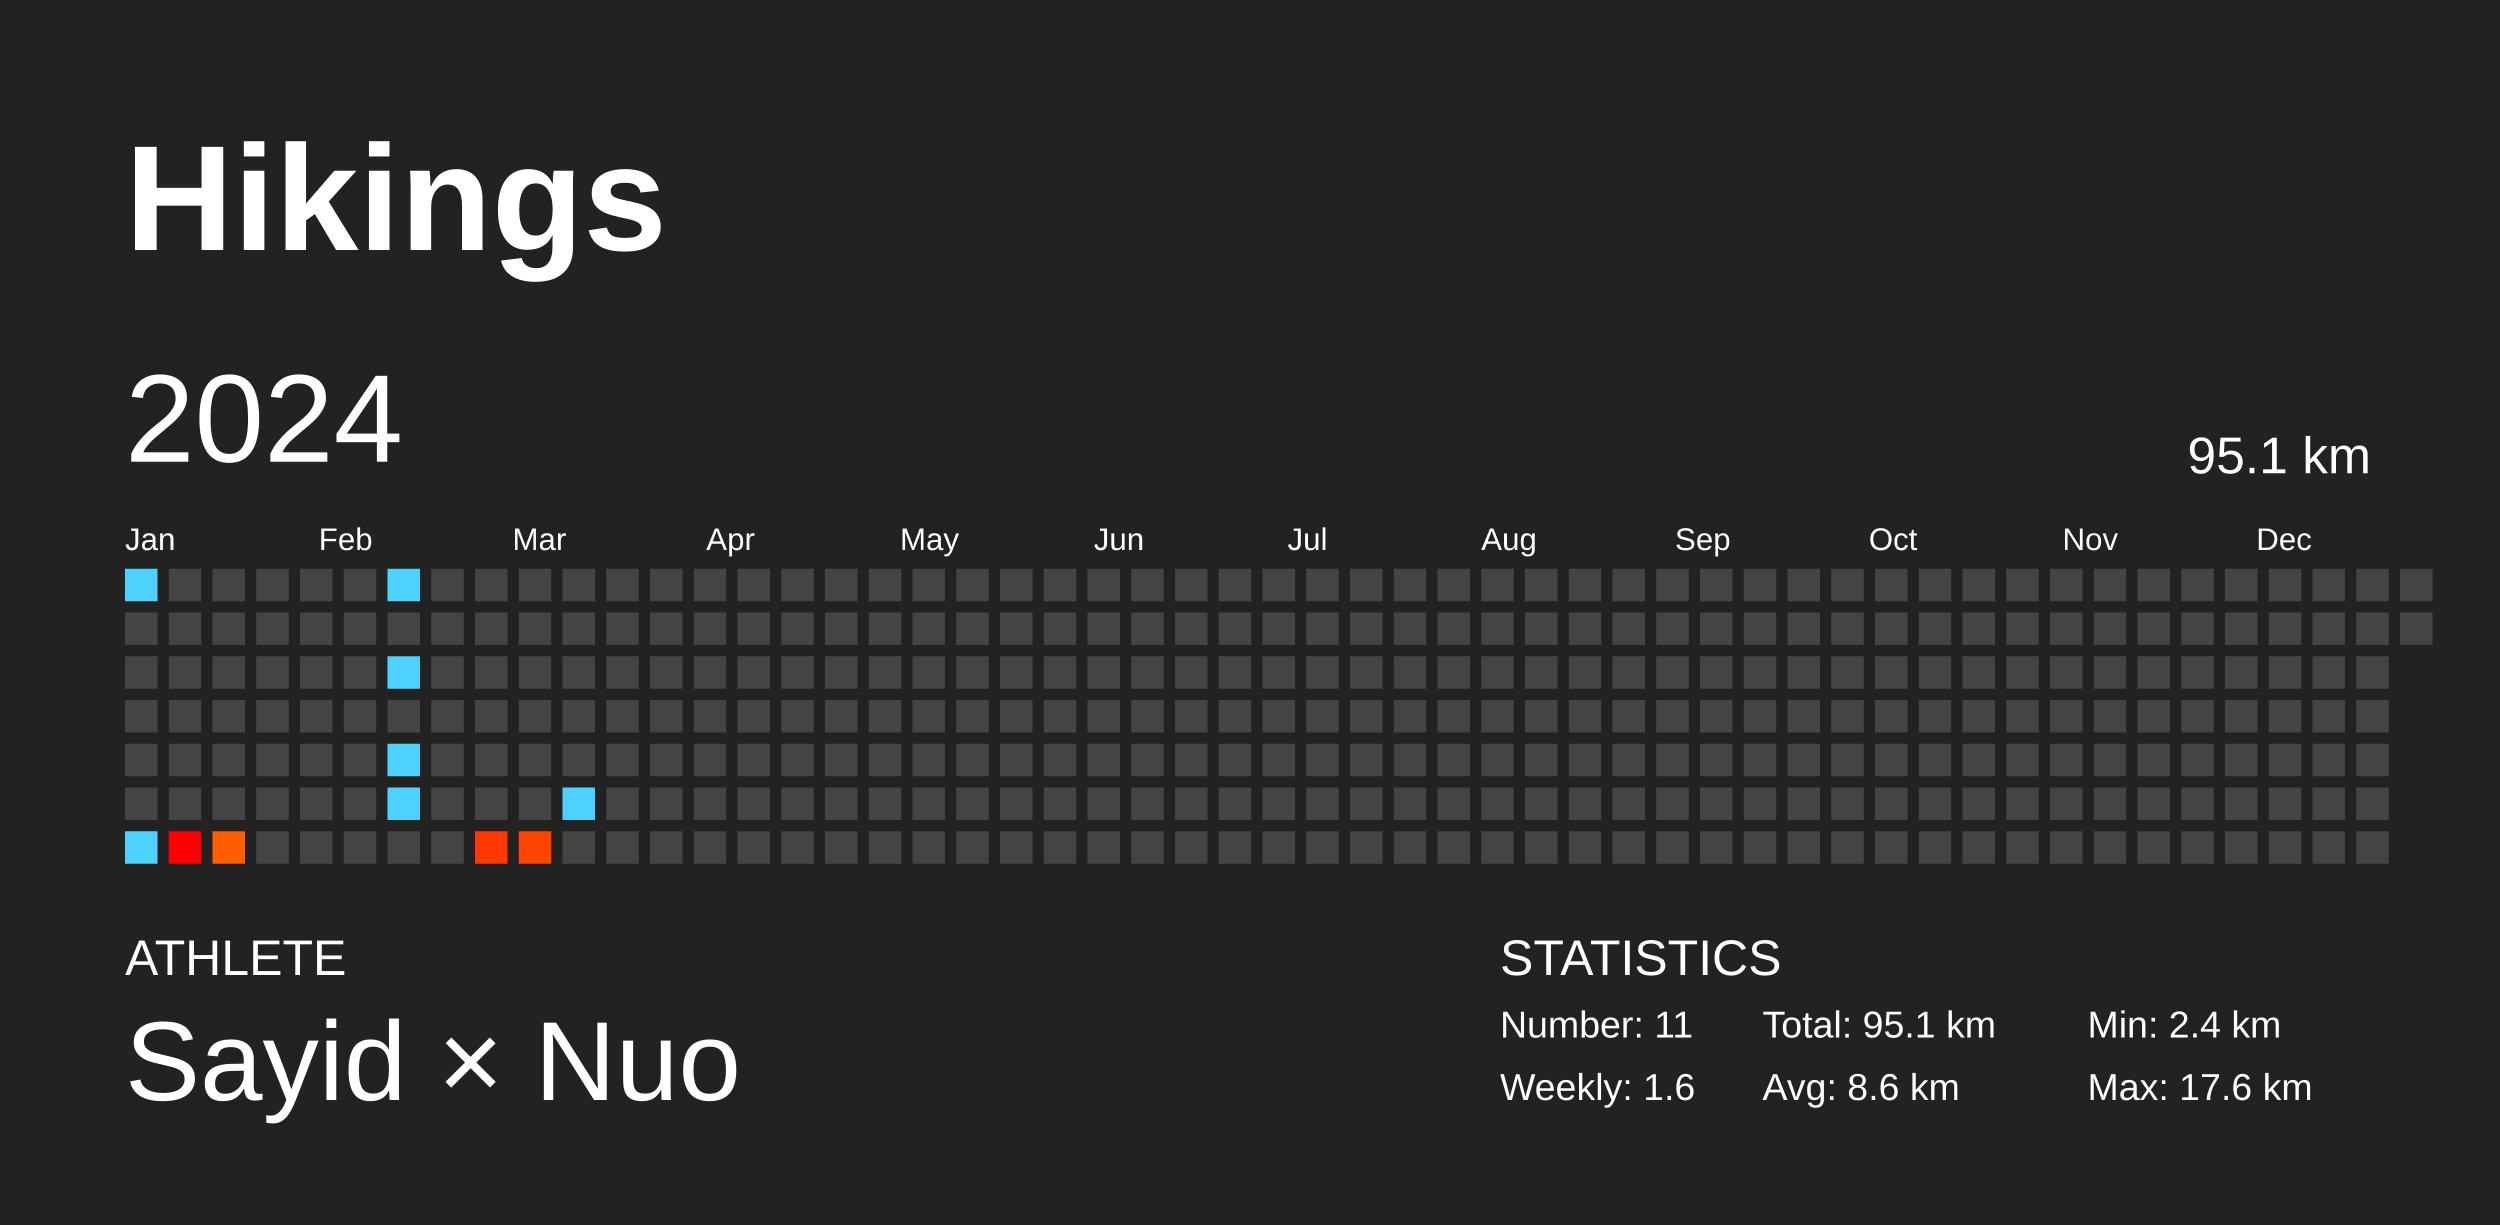
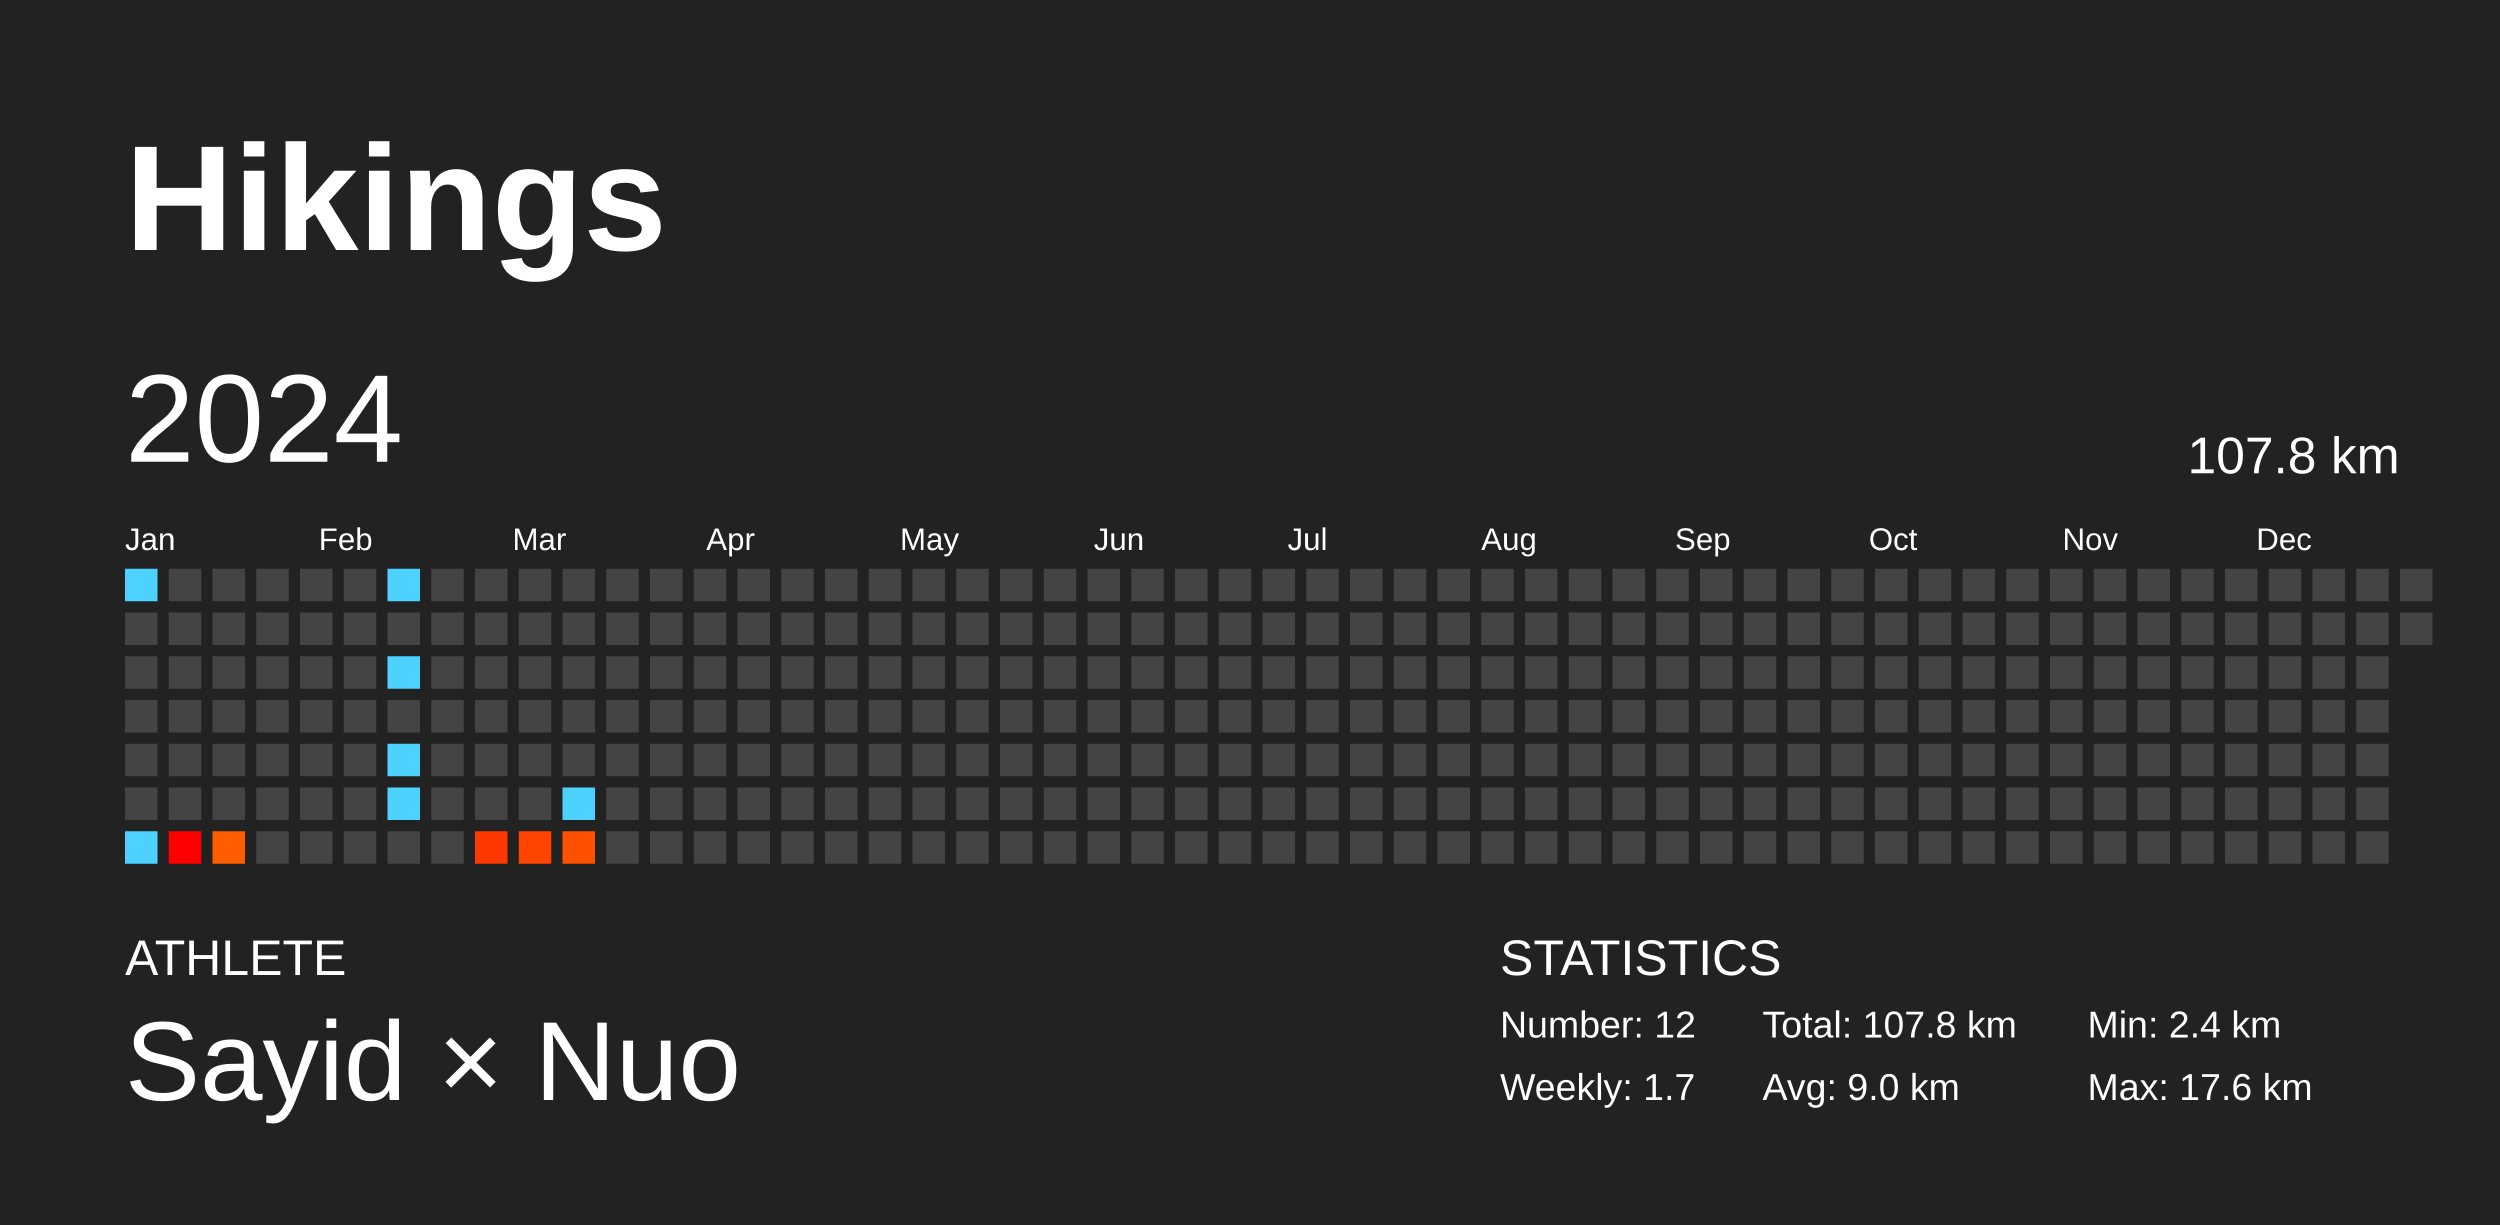
<svg xmlns="http://www.w3.org/2000/svg" baseProfile="full" height="98mm" version="1.1" viewBox="0,0,200,98" width="200mm">
  <defs />
  <rect fill="#222222" height="98" width="200" x="0" y="0" />
  <text fill="#FFFFFF" style="font-size:12px; font-family:Arial; font-weight:bold;" x="10" y="20">Hikings</text>
  <text fill="#FFFFFF" style="font-size:4px; font-family:Arial" x="10" y="78">ATHLETE</text>
  <text fill="#FFFFFF" style="font-size:9px; font-family:Arial" x="10" y="88">Sayid × Nuo</text>
  <text fill="#FFFFFF" style="font-size:4px; font-family:Arial" x="120" y="78">STATISTICS</text>
-   <text fill="#FFFFFF" style="font-size:3px; font-family:Arial" x="120" y="83">Number: 11</text>
-   <text fill="#FFFFFF" style="font-size:3px; font-family:Arial" x="120" y="88">Weekly: 1.6</text>
-   <text fill="#FFFFFF" style="font-size:3px; font-family:Arial" x="141" y="83">Total: 95.1 km</text>
-   <text fill="#FFFFFF" style="font-size:3px; font-family:Arial" x="141" y="88">Avg: 8.6 km</text>
+   <text fill="#FFFFFF" style="font-size:3px; font-family:Arial" x="120" y="83">Number: 12</text>
+   <text fill="#FFFFFF" style="font-size:3px; font-family:Arial" x="120" y="88">Weekly: 1.7</text>
+   <text fill="#FFFFFF" style="font-size:3px; font-family:Arial" x="141" y="83">Total: 107.8 km</text>
+   <text fill="#FFFFFF" style="font-size:3px; font-family:Arial" x="141" y="88">Avg: 9.0 km</text>
  <text fill="#FFFFFF" style="font-size:3px; font-family:Arial" x="167" y="83">Min: 2.4 km</text>
  <text fill="#FFFFFF" style="font-size:3px; font-family:Arial" x="167" y="88">Max: 17.6 km</text>
  <text dominant-baseline="hanging" fill="#FFFFFF" style="font-size:10.0px; font-family:Arial;" x="10" y="30">2024</text>
-   <text dominant-baseline="hanging" fill="#FFFFFF" style="font-size:4.125px; font-family:Arial;" x="175" y="35">95.1 km</text>
+   <text dominant-baseline="hanging" fill="#FFFFFF" style="font-size:4.125px; font-family:Arial;" x="175" y="35">107.8 km</text>
  <text fill="#FFFFFF" style="font-size:2.5px; font-family:Arial" x="10.0" y="44">Jan</text>
  <text fill="#FFFFFF" style="font-size:2.5px; font-family:Arial" x="25.5" y="44">Feb</text>
  <text fill="#FFFFFF" style="font-size:2.5px; font-family:Arial" x="41.0" y="44">Mar</text>
  <text fill="#FFFFFF" style="font-size:2.5px; font-family:Arial" x="56.5" y="44">Apr</text>
  <text fill="#FFFFFF" style="font-size:2.5px; font-family:Arial" x="72.0" y="44">May</text>
  <text fill="#FFFFFF" style="font-size:2.5px; font-family:Arial" x="87.5" y="44">Jun</text>
  <text fill="#FFFFFF" style="font-size:2.5px; font-family:Arial" x="103.0" y="44">Jul</text>
  <text fill="#FFFFFF" style="font-size:2.5px; font-family:Arial" x="118.5" y="44">Aug</text>
  <text fill="#FFFFFF" style="font-size:2.5px; font-family:Arial" x="134.0" y="44">Sep</text>
  <text fill="#FFFFFF" style="font-size:2.5px; font-family:Arial" x="149.5" y="44">Oct</text>
  <text fill="#FFFFFF" style="font-size:2.5px; font-family:Arial" x="165.0" y="44">Nov</text>
  <text fill="#FFFFFF" style="font-size:2.5px; font-family:Arial" x="180.5" y="44">Dec</text>
  <rect fill="#4dd2ff" height="2.6" width="2.6" x="10.0" y="45.5" />
  <rect fill="#444444" height="2.6" width="2.6" x="10.0" y="49.0" />
  <rect fill="#444444" height="2.6" width="2.6" x="10.0" y="52.5" />
  <rect fill="#444444" height="2.6" width="2.6" x="10.0" y="56.0" />
  <rect fill="#444444" height="2.6" width="2.6" x="10.0" y="59.5" />
  <rect fill="#444444" height="2.6" width="2.6" x="10.0" y="63.0" />
  <rect fill="#4dd2ff" height="2.6" width="2.6" x="10.0" y="66.5" />
  <rect fill="#444444" height="2.6" width="2.6" x="13.5" y="45.5" />
  <rect fill="#444444" height="2.6" width="2.6" x="13.5" y="49.0" />
  <rect fill="#444444" height="2.6" width="2.6" x="13.5" y="52.5" />
  <rect fill="#444444" height="2.6" width="2.6" x="13.5" y="56.0" />
  <rect fill="#444444" height="2.6" width="2.6" x="13.5" y="59.5" />
  <rect fill="#444444" height="2.6" width="2.6" x="13.5" y="63.0" />
  <rect fill="#ff0000" height="2.6" width="2.6" x="13.5" y="66.5" />
  <rect fill="#444444" height="2.6" width="2.6" x="17.0" y="45.5" />
  <rect fill="#444444" height="2.6" width="2.6" x="17.0" y="49.0" />
  <rect fill="#444444" height="2.6" width="2.6" x="17.0" y="52.5" />
  <rect fill="#444444" height="2.6" width="2.6" x="17.0" y="56.0" />
  <rect fill="#444444" height="2.6" width="2.6" x="17.0" y="59.5" />
  <rect fill="#444444" height="2.6" width="2.6" x="17.0" y="63.0" />
  <rect fill="#ff5d00" height="2.6" width="2.6" x="17.0" y="66.5" />
  <rect fill="#444444" height="2.6" width="2.6" x="20.5" y="45.5" />
  <rect fill="#444444" height="2.6" width="2.6" x="20.5" y="49.0" />
  <rect fill="#444444" height="2.6" width="2.6" x="20.5" y="52.5" />
  <rect fill="#444444" height="2.6" width="2.6" x="20.5" y="56.0" />
  <rect fill="#444444" height="2.6" width="2.6" x="20.5" y="59.5" />
  <rect fill="#444444" height="2.6" width="2.6" x="20.5" y="63.0" />
  <rect fill="#444444" height="2.6" width="2.6" x="20.5" y="66.5" />
  <rect fill="#444444" height="2.6" width="2.6" x="24.0" y="45.5" />
  <rect fill="#444444" height="2.6" width="2.6" x="24.0" y="49.0" />
  <rect fill="#444444" height="2.6" width="2.6" x="24.0" y="52.5" />
  <rect fill="#444444" height="2.6" width="2.6" x="24.0" y="56.0" />
  <rect fill="#444444" height="2.6" width="2.6" x="24.0" y="59.5" />
  <rect fill="#444444" height="2.6" width="2.6" x="24.0" y="63.0" />
  <rect fill="#444444" height="2.6" width="2.6" x="24.0" y="66.5" />
  <rect fill="#444444" height="2.6" width="2.6" x="27.5" y="45.5" />
  <rect fill="#444444" height="2.6" width="2.6" x="27.5" y="49.0" />
  <rect fill="#444444" height="2.6" width="2.6" x="27.5" y="52.5" />
  <rect fill="#444444" height="2.6" width="2.6" x="27.5" y="56.0" />
  <rect fill="#444444" height="2.6" width="2.6" x="27.5" y="59.5" />
  <rect fill="#444444" height="2.6" width="2.6" x="27.5" y="63.0" />
  <rect fill="#444444" height="2.6" width="2.6" x="27.5" y="66.5" />
  <rect fill="#4dd2ff" height="2.6" width="2.6" x="31.0" y="45.5" />
  <rect fill="#444444" height="2.6" width="2.6" x="31.0" y="49.0" />
  <rect fill="#4dd2ff" height="2.6" width="2.6" x="31.0" y="52.5" />
  <rect fill="#444444" height="2.6" width="2.6" x="31.0" y="56.0" />
  <rect fill="#4dd2ff" height="2.6" width="2.6" x="31.0" y="59.5" />
  <rect fill="#4dd2ff" height="2.6" width="2.6" x="31.0" y="63.0" />
  <rect fill="#444444" height="2.6" width="2.6" x="31.0" y="66.5" />
  <rect fill="#444444" height="2.6" width="2.6" x="34.5" y="45.5" />
  <rect fill="#444444" height="2.6" width="2.6" x="34.5" y="49.0" />
  <rect fill="#444444" height="2.6" width="2.6" x="34.5" y="52.5" />
  <rect fill="#444444" height="2.6" width="2.6" x="34.5" y="56.0" />
  <rect fill="#444444" height="2.6" width="2.6" x="34.5" y="59.5" />
  <rect fill="#444444" height="2.6" width="2.6" x="34.5" y="63.0" />
  <rect fill="#444444" height="2.6" width="2.6" x="34.5" y="66.5" />
  <rect fill="#444444" height="2.6" width="2.6" x="38.0" y="45.5" />
  <rect fill="#444444" height="2.6" width="2.6" x="38.0" y="49.0" />
  <rect fill="#444444" height="2.6" width="2.6" x="38.0" y="52.5" />
  <rect fill="#444444" height="2.6" width="2.6" x="38.0" y="56.0" />
  <rect fill="#444444" height="2.6" width="2.6" x="38.0" y="59.5" />
  <rect fill="#444444" height="2.6" width="2.6" x="38.0" y="63.0" />
  <rect fill="#ff3800" height="2.6" width="2.6" x="38.0" y="66.5" />
  <rect fill="#444444" height="2.6" width="2.6" x="41.5" y="45.5" />
  <rect fill="#444444" height="2.6" width="2.6" x="41.5" y="49.0" />
  <rect fill="#444444" height="2.6" width="2.6" x="41.5" y="52.5" />
  <rect fill="#444444" height="2.6" width="2.6" x="41.5" y="56.0" />
  <rect fill="#444444" height="2.6" width="2.6" x="41.5" y="59.5" />
  <rect fill="#444444" height="2.6" width="2.6" x="41.5" y="63.0" />
  <rect fill="#ff4400" height="2.6" width="2.6" x="41.5" y="66.5" />
  <rect fill="#444444" height="2.6" width="2.6" x="45.0" y="45.5" />
  <rect fill="#444444" height="2.6" width="2.6" x="45.0" y="49.0" />
  <rect fill="#444444" height="2.6" width="2.6" x="45.0" y="52.5" />
  <rect fill="#444444" height="2.6" width="2.6" x="45.0" y="56.0" />
  <rect fill="#444444" height="2.6" width="2.6" x="45.0" y="59.5" />
  <rect fill="#4dd2ff" height="2.6" width="2.6" x="45.0" y="63.0" />
-   <rect fill="#444444" height="2.6" width="2.6" x="45.0" y="66.5" />
+   <rect fill="#ff5000" height="2.6" width="2.6" x="45.0" y="66.5" />
  <rect fill="#444444" height="2.6" width="2.6" x="48.5" y="45.5" />
  <rect fill="#444444" height="2.6" width="2.6" x="48.5" y="49.0" />
  <rect fill="#444444" height="2.6" width="2.6" x="48.5" y="52.5" />
  <rect fill="#444444" height="2.6" width="2.6" x="48.5" y="56.0" />
  <rect fill="#444444" height="2.6" width="2.6" x="48.5" y="59.5" />
  <rect fill="#444444" height="2.6" width="2.6" x="48.5" y="63.0" />
  <rect fill="#444444" height="2.6" width="2.6" x="48.5" y="66.5" />
  <rect fill="#444444" height="2.6" width="2.6" x="52.0" y="45.5" />
  <rect fill="#444444" height="2.6" width="2.6" x="52.0" y="49.0" />
  <rect fill="#444444" height="2.6" width="2.6" x="52.0" y="52.5" />
  <rect fill="#444444" height="2.6" width="2.6" x="52.0" y="56.0" />
  <rect fill="#444444" height="2.6" width="2.6" x="52.0" y="59.5" />
  <rect fill="#444444" height="2.6" width="2.6" x="52.0" y="63.0" />
  <rect fill="#444444" height="2.6" width="2.6" x="52.0" y="66.5" />
  <rect fill="#444444" height="2.6" width="2.6" x="55.5" y="45.5" />
  <rect fill="#444444" height="2.6" width="2.6" x="55.5" y="49.0" />
  <rect fill="#444444" height="2.6" width="2.6" x="55.5" y="52.5" />
  <rect fill="#444444" height="2.6" width="2.6" x="55.5" y="56.0" />
  <rect fill="#444444" height="2.6" width="2.6" x="55.5" y="59.5" />
  <rect fill="#444444" height="2.6" width="2.6" x="55.5" y="63.0" />
  <rect fill="#444444" height="2.6" width="2.6" x="55.5" y="66.5" />
  <rect fill="#444444" height="2.6" width="2.6" x="59.0" y="45.5" />
  <rect fill="#444444" height="2.6" width="2.6" x="59.0" y="49.0" />
  <rect fill="#444444" height="2.6" width="2.6" x="59.0" y="52.5" />
  <rect fill="#444444" height="2.6" width="2.6" x="59.0" y="56.0" />
  <rect fill="#444444" height="2.6" width="2.6" x="59.0" y="59.5" />
  <rect fill="#444444" height="2.6" width="2.6" x="59.0" y="63.0" />
  <rect fill="#444444" height="2.6" width="2.6" x="59.0" y="66.5" />
  <rect fill="#444444" height="2.6" width="2.6" x="62.5" y="45.5" />
  <rect fill="#444444" height="2.6" width="2.6" x="62.5" y="49.0" />
  <rect fill="#444444" height="2.6" width="2.6" x="62.5" y="52.5" />
  <rect fill="#444444" height="2.6" width="2.6" x="62.5" y="56.0" />
  <rect fill="#444444" height="2.6" width="2.6" x="62.5" y="59.5" />
  <rect fill="#444444" height="2.6" width="2.6" x="62.5" y="63.0" />
  <rect fill="#444444" height="2.6" width="2.6" x="62.5" y="66.5" />
  <rect fill="#444444" height="2.6" width="2.6" x="66.0" y="45.5" />
  <rect fill="#444444" height="2.6" width="2.6" x="66.0" y="49.0" />
  <rect fill="#444444" height="2.6" width="2.6" x="66.0" y="52.5" />
  <rect fill="#444444" height="2.6" width="2.6" x="66.0" y="56.0" />
  <rect fill="#444444" height="2.6" width="2.6" x="66.0" y="59.5" />
  <rect fill="#444444" height="2.6" width="2.6" x="66.0" y="63.0" />
  <rect fill="#444444" height="2.6" width="2.6" x="66.0" y="66.5" />
  <rect fill="#444444" height="2.6" width="2.6" x="69.5" y="45.5" />
  <rect fill="#444444" height="2.6" width="2.6" x="69.5" y="49.0" />
  <rect fill="#444444" height="2.6" width="2.6" x="69.5" y="52.5" />
  <rect fill="#444444" height="2.6" width="2.6" x="69.5" y="56.0" />
  <rect fill="#444444" height="2.6" width="2.6" x="69.5" y="59.5" />
  <rect fill="#444444" height="2.6" width="2.6" x="69.5" y="63.0" />
  <rect fill="#444444" height="2.6" width="2.6" x="69.5" y="66.5" />
  <rect fill="#444444" height="2.6" width="2.6" x="73.0" y="45.5" />
  <rect fill="#444444" height="2.6" width="2.6" x="73.0" y="49.0" />
  <rect fill="#444444" height="2.6" width="2.6" x="73.0" y="52.5" />
  <rect fill="#444444" height="2.6" width="2.6" x="73.0" y="56.0" />
  <rect fill="#444444" height="2.6" width="2.6" x="73.0" y="59.5" />
  <rect fill="#444444" height="2.6" width="2.6" x="73.0" y="63.0" />
  <rect fill="#444444" height="2.6" width="2.6" x="73.0" y="66.5" />
  <rect fill="#444444" height="2.6" width="2.6" x="76.5" y="45.5" />
  <rect fill="#444444" height="2.6" width="2.6" x="76.5" y="49.0" />
  <rect fill="#444444" height="2.6" width="2.6" x="76.5" y="52.5" />
  <rect fill="#444444" height="2.6" width="2.6" x="76.5" y="56.0" />
  <rect fill="#444444" height="2.6" width="2.6" x="76.5" y="59.5" />
  <rect fill="#444444" height="2.6" width="2.6" x="76.5" y="63.0" />
  <rect fill="#444444" height="2.6" width="2.6" x="76.5" y="66.5" />
  <rect fill="#444444" height="2.6" width="2.6" x="80.0" y="45.5" />
  <rect fill="#444444" height="2.6" width="2.6" x="80.0" y="49.0" />
  <rect fill="#444444" height="2.6" width="2.6" x="80.0" y="52.5" />
  <rect fill="#444444" height="2.6" width="2.6" x="80.0" y="56.0" />
  <rect fill="#444444" height="2.6" width="2.6" x="80.0" y="59.5" />
  <rect fill="#444444" height="2.6" width="2.6" x="80.0" y="63.0" />
  <rect fill="#444444" height="2.6" width="2.6" x="80.0" y="66.5" />
  <rect fill="#444444" height="2.6" width="2.6" x="83.5" y="45.5" />
  <rect fill="#444444" height="2.6" width="2.6" x="83.5" y="49.0" />
  <rect fill="#444444" height="2.6" width="2.6" x="83.5" y="52.5" />
  <rect fill="#444444" height="2.6" width="2.6" x="83.5" y="56.0" />
  <rect fill="#444444" height="2.6" width="2.6" x="83.5" y="59.5" />
  <rect fill="#444444" height="2.6" width="2.6" x="83.5" y="63.0" />
  <rect fill="#444444" height="2.6" width="2.6" x="83.5" y="66.5" />
  <rect fill="#444444" height="2.6" width="2.6" x="87.0" y="45.5" />
  <rect fill="#444444" height="2.6" width="2.6" x="87.0" y="49.0" />
  <rect fill="#444444" height="2.6" width="2.6" x="87.0" y="52.5" />
  <rect fill="#444444" height="2.6" width="2.6" x="87.0" y="56.0" />
  <rect fill="#444444" height="2.6" width="2.6" x="87.0" y="59.5" />
  <rect fill="#444444" height="2.6" width="2.6" x="87.0" y="63.0" />
  <rect fill="#444444" height="2.6" width="2.6" x="87.0" y="66.5" />
  <rect fill="#444444" height="2.6" width="2.6" x="90.5" y="45.5" />
  <rect fill="#444444" height="2.6" width="2.6" x="90.5" y="49.0" />
  <rect fill="#444444" height="2.6" width="2.6" x="90.5" y="52.5" />
  <rect fill="#444444" height="2.6" width="2.6" x="90.5" y="56.0" />
  <rect fill="#444444" height="2.6" width="2.6" x="90.5" y="59.5" />
  <rect fill="#444444" height="2.6" width="2.6" x="90.5" y="63.0" />
  <rect fill="#444444" height="2.6" width="2.6" x="90.5" y="66.5" />
  <rect fill="#444444" height="2.6" width="2.6" x="94.0" y="45.5" />
  <rect fill="#444444" height="2.6" width="2.6" x="94.0" y="49.0" />
  <rect fill="#444444" height="2.6" width="2.6" x="94.0" y="52.5" />
  <rect fill="#444444" height="2.6" width="2.6" x="94.0" y="56.0" />
  <rect fill="#444444" height="2.6" width="2.6" x="94.0" y="59.5" />
  <rect fill="#444444" height="2.6" width="2.6" x="94.0" y="63.0" />
  <rect fill="#444444" height="2.6" width="2.6" x="94.0" y="66.5" />
  <rect fill="#444444" height="2.6" width="2.6" x="97.5" y="45.5" />
  <rect fill="#444444" height="2.6" width="2.6" x="97.5" y="49.0" />
  <rect fill="#444444" height="2.6" width="2.6" x="97.5" y="52.5" />
  <rect fill="#444444" height="2.6" width="2.6" x="97.5" y="56.0" />
  <rect fill="#444444" height="2.6" width="2.6" x="97.5" y="59.5" />
  <rect fill="#444444" height="2.6" width="2.6" x="97.5" y="63.0" />
  <rect fill="#444444" height="2.6" width="2.6" x="97.5" y="66.5" />
  <rect fill="#444444" height="2.6" width="2.6" x="101.0" y="45.5" />
  <rect fill="#444444" height="2.6" width="2.6" x="101.0" y="49.0" />
  <rect fill="#444444" height="2.6" width="2.6" x="101.0" y="52.5" />
  <rect fill="#444444" height="2.6" width="2.6" x="101.0" y="56.0" />
  <rect fill="#444444" height="2.6" width="2.6" x="101.0" y="59.5" />
  <rect fill="#444444" height="2.6" width="2.6" x="101.0" y="63.0" />
  <rect fill="#444444" height="2.6" width="2.6" x="101.0" y="66.5" />
  <rect fill="#444444" height="2.6" width="2.6" x="104.5" y="45.5" />
  <rect fill="#444444" height="2.6" width="2.6" x="104.5" y="49.0" />
  <rect fill="#444444" height="2.6" width="2.6" x="104.5" y="52.5" />
  <rect fill="#444444" height="2.6" width="2.6" x="104.5" y="56.0" />
  <rect fill="#444444" height="2.6" width="2.6" x="104.5" y="59.5" />
  <rect fill="#444444" height="2.6" width="2.6" x="104.5" y="63.0" />
  <rect fill="#444444" height="2.6" width="2.6" x="104.5" y="66.5" />
  <rect fill="#444444" height="2.6" width="2.6" x="108.0" y="45.5" />
  <rect fill="#444444" height="2.6" width="2.6" x="108.0" y="49.0" />
  <rect fill="#444444" height="2.6" width="2.6" x="108.0" y="52.5" />
  <rect fill="#444444" height="2.6" width="2.6" x="108.0" y="56.0" />
  <rect fill="#444444" height="2.6" width="2.6" x="108.0" y="59.5" />
  <rect fill="#444444" height="2.6" width="2.6" x="108.0" y="63.0" />
  <rect fill="#444444" height="2.6" width="2.6" x="108.0" y="66.5" />
  <rect fill="#444444" height="2.6" width="2.6" x="111.5" y="45.5" />
  <rect fill="#444444" height="2.6" width="2.6" x="111.5" y="49.0" />
  <rect fill="#444444" height="2.6" width="2.6" x="111.5" y="52.5" />
  <rect fill="#444444" height="2.6" width="2.6" x="111.5" y="56.0" />
  <rect fill="#444444" height="2.6" width="2.6" x="111.5" y="59.5" />
  <rect fill="#444444" height="2.6" width="2.6" x="111.5" y="63.0" />
  <rect fill="#444444" height="2.6" width="2.6" x="111.5" y="66.5" />
  <rect fill="#444444" height="2.6" width="2.6" x="115.0" y="45.5" />
  <rect fill="#444444" height="2.6" width="2.6" x="115.0" y="49.0" />
  <rect fill="#444444" height="2.6" width="2.6" x="115.0" y="52.5" />
  <rect fill="#444444" height="2.6" width="2.6" x="115.0" y="56.0" />
  <rect fill="#444444" height="2.6" width="2.6" x="115.0" y="59.5" />
  <rect fill="#444444" height="2.6" width="2.6" x="115.0" y="63.0" />
  <rect fill="#444444" height="2.6" width="2.6" x="115.0" y="66.5" />
  <rect fill="#444444" height="2.6" width="2.6" x="118.5" y="45.5" />
  <rect fill="#444444" height="2.6" width="2.6" x="118.5" y="49.0" />
  <rect fill="#444444" height="2.6" width="2.6" x="118.5" y="52.5" />
  <rect fill="#444444" height="2.6" width="2.6" x="118.5" y="56.0" />
  <rect fill="#444444" height="2.6" width="2.6" x="118.5" y="59.5" />
  <rect fill="#444444" height="2.6" width="2.6" x="118.5" y="63.0" />
  <rect fill="#444444" height="2.6" width="2.6" x="118.5" y="66.5" />
  <rect fill="#444444" height="2.6" width="2.6" x="122.0" y="45.5" />
  <rect fill="#444444" height="2.6" width="2.6" x="122.0" y="49.0" />
  <rect fill="#444444" height="2.6" width="2.6" x="122.0" y="52.5" />
  <rect fill="#444444" height="2.6" width="2.6" x="122.0" y="56.0" />
  <rect fill="#444444" height="2.6" width="2.6" x="122.0" y="59.5" />
  <rect fill="#444444" height="2.6" width="2.6" x="122.0" y="63.0" />
  <rect fill="#444444" height="2.6" width="2.6" x="122.0" y="66.5" />
  <rect fill="#444444" height="2.6" width="2.6" x="125.5" y="45.5" />
  <rect fill="#444444" height="2.6" width="2.6" x="125.5" y="49.0" />
  <rect fill="#444444" height="2.6" width="2.6" x="125.5" y="52.5" />
  <rect fill="#444444" height="2.6" width="2.6" x="125.5" y="56.0" />
  <rect fill="#444444" height="2.6" width="2.6" x="125.5" y="59.5" />
  <rect fill="#444444" height="2.6" width="2.6" x="125.5" y="63.0" />
  <rect fill="#444444" height="2.6" width="2.6" x="125.5" y="66.5" />
  <rect fill="#444444" height="2.6" width="2.6" x="129.0" y="45.5" />
  <rect fill="#444444" height="2.6" width="2.6" x="129.0" y="49.0" />
  <rect fill="#444444" height="2.6" width="2.6" x="129.0" y="52.5" />
  <rect fill="#444444" height="2.6" width="2.6" x="129.0" y="56.0" />
  <rect fill="#444444" height="2.6" width="2.6" x="129.0" y="59.5" />
  <rect fill="#444444" height="2.6" width="2.6" x="129.0" y="63.0" />
  <rect fill="#444444" height="2.6" width="2.6" x="129.0" y="66.5" />
  <rect fill="#444444" height="2.6" width="2.6" x="132.5" y="45.5" />
  <rect fill="#444444" height="2.6" width="2.6" x="132.5" y="49.0" />
  <rect fill="#444444" height="2.6" width="2.6" x="132.5" y="52.5" />
  <rect fill="#444444" height="2.6" width="2.6" x="132.5" y="56.0" />
  <rect fill="#444444" height="2.6" width="2.6" x="132.5" y="59.5" />
  <rect fill="#444444" height="2.6" width="2.6" x="132.5" y="63.0" />
  <rect fill="#444444" height="2.6" width="2.6" x="132.5" y="66.5" />
  <rect fill="#444444" height="2.6" width="2.6" x="136.0" y="45.5" />
  <rect fill="#444444" height="2.6" width="2.6" x="136.0" y="49.0" />
  <rect fill="#444444" height="2.6" width="2.6" x="136.0" y="52.5" />
  <rect fill="#444444" height="2.6" width="2.6" x="136.0" y="56.0" />
  <rect fill="#444444" height="2.6" width="2.6" x="136.0" y="59.5" />
  <rect fill="#444444" height="2.6" width="2.6" x="136.0" y="63.0" />
  <rect fill="#444444" height="2.6" width="2.6" x="136.0" y="66.5" />
  <rect fill="#444444" height="2.6" width="2.6" x="139.5" y="45.5" />
  <rect fill="#444444" height="2.6" width="2.6" x="139.5" y="49.0" />
  <rect fill="#444444" height="2.6" width="2.6" x="139.5" y="52.5" />
  <rect fill="#444444" height="2.6" width="2.6" x="139.5" y="56.0" />
  <rect fill="#444444" height="2.6" width="2.6" x="139.5" y="59.5" />
  <rect fill="#444444" height="2.6" width="2.6" x="139.5" y="63.0" />
  <rect fill="#444444" height="2.6" width="2.6" x="139.5" y="66.5" />
  <rect fill="#444444" height="2.6" width="2.6" x="143.0" y="45.5" />
  <rect fill="#444444" height="2.6" width="2.6" x="143.0" y="49.0" />
  <rect fill="#444444" height="2.6" width="2.6" x="143.0" y="52.5" />
  <rect fill="#444444" height="2.6" width="2.6" x="143.0" y="56.0" />
  <rect fill="#444444" height="2.6" width="2.6" x="143.0" y="59.5" />
  <rect fill="#444444" height="2.6" width="2.6" x="143.0" y="63.0" />
  <rect fill="#444444" height="2.6" width="2.6" x="143.0" y="66.5" />
  <rect fill="#444444" height="2.6" width="2.6" x="146.5" y="45.5" />
  <rect fill="#444444" height="2.6" width="2.6" x="146.5" y="49.0" />
  <rect fill="#444444" height="2.6" width="2.6" x="146.5" y="52.5" />
  <rect fill="#444444" height="2.6" width="2.6" x="146.5" y="56.0" />
  <rect fill="#444444" height="2.6" width="2.6" x="146.5" y="59.5" />
  <rect fill="#444444" height="2.6" width="2.6" x="146.5" y="63.0" />
  <rect fill="#444444" height="2.6" width="2.6" x="146.5" y="66.5" />
  <rect fill="#444444" height="2.6" width="2.6" x="150.0" y="45.5" />
  <rect fill="#444444" height="2.6" width="2.6" x="150.0" y="49.0" />
  <rect fill="#444444" height="2.6" width="2.6" x="150.0" y="52.5" />
  <rect fill="#444444" height="2.6" width="2.6" x="150.0" y="56.0" />
  <rect fill="#444444" height="2.6" width="2.6" x="150.0" y="59.5" />
  <rect fill="#444444" height="2.6" width="2.6" x="150.0" y="63.0" />
  <rect fill="#444444" height="2.6" width="2.6" x="150.0" y="66.5" />
  <rect fill="#444444" height="2.6" width="2.6" x="153.5" y="45.5" />
  <rect fill="#444444" height="2.6" width="2.6" x="153.5" y="49.0" />
  <rect fill="#444444" height="2.6" width="2.6" x="153.5" y="52.5" />
  <rect fill="#444444" height="2.6" width="2.6" x="153.5" y="56.0" />
  <rect fill="#444444" height="2.6" width="2.6" x="153.5" y="59.5" />
  <rect fill="#444444" height="2.6" width="2.6" x="153.5" y="63.0" />
  <rect fill="#444444" height="2.6" width="2.6" x="153.5" y="66.5" />
  <rect fill="#444444" height="2.6" width="2.6" x="157.0" y="45.5" />
  <rect fill="#444444" height="2.6" width="2.6" x="157.0" y="49.0" />
  <rect fill="#444444" height="2.6" width="2.6" x="157.0" y="52.5" />
  <rect fill="#444444" height="2.6" width="2.6" x="157.0" y="56.0" />
  <rect fill="#444444" height="2.6" width="2.6" x="157.0" y="59.5" />
  <rect fill="#444444" height="2.6" width="2.6" x="157.0" y="63.0" />
  <rect fill="#444444" height="2.6" width="2.6" x="157.0" y="66.5" />
  <rect fill="#444444" height="2.6" width="2.6" x="160.5" y="45.5" />
  <rect fill="#444444" height="2.6" width="2.6" x="160.5" y="49.0" />
  <rect fill="#444444" height="2.6" width="2.6" x="160.5" y="52.5" />
  <rect fill="#444444" height="2.6" width="2.6" x="160.5" y="56.0" />
  <rect fill="#444444" height="2.6" width="2.6" x="160.5" y="59.5" />
  <rect fill="#444444" height="2.6" width="2.6" x="160.5" y="63.0" />
  <rect fill="#444444" height="2.6" width="2.6" x="160.5" y="66.5" />
  <rect fill="#444444" height="2.6" width="2.6" x="164.0" y="45.5" />
  <rect fill="#444444" height="2.6" width="2.6" x="164.0" y="49.0" />
  <rect fill="#444444" height="2.6" width="2.6" x="164.0" y="52.5" />
  <rect fill="#444444" height="2.6" width="2.6" x="164.0" y="56.0" />
  <rect fill="#444444" height="2.6" width="2.6" x="164.0" y="59.5" />
  <rect fill="#444444" height="2.6" width="2.6" x="164.0" y="63.0" />
  <rect fill="#444444" height="2.6" width="2.6" x="164.0" y="66.5" />
  <rect fill="#444444" height="2.6" width="2.6" x="167.5" y="45.5" />
  <rect fill="#444444" height="2.6" width="2.6" x="167.5" y="49.0" />
  <rect fill="#444444" height="2.6" width="2.6" x="167.5" y="52.5" />
  <rect fill="#444444" height="2.6" width="2.6" x="167.5" y="56.0" />
  <rect fill="#444444" height="2.6" width="2.6" x="167.5" y="59.5" />
  <rect fill="#444444" height="2.6" width="2.6" x="167.5" y="63.0" />
  <rect fill="#444444" height="2.6" width="2.6" x="167.5" y="66.5" />
  <rect fill="#444444" height="2.6" width="2.6" x="171.0" y="45.5" />
  <rect fill="#444444" height="2.6" width="2.6" x="171.0" y="49.0" />
  <rect fill="#444444" height="2.6" width="2.6" x="171.0" y="52.5" />
  <rect fill="#444444" height="2.6" width="2.6" x="171.0" y="56.0" />
  <rect fill="#444444" height="2.6" width="2.6" x="171.0" y="59.5" />
  <rect fill="#444444" height="2.6" width="2.6" x="171.0" y="63.0" />
  <rect fill="#444444" height="2.6" width="2.6" x="171.0" y="66.5" />
  <rect fill="#444444" height="2.6" width="2.6" x="174.5" y="45.5" />
  <rect fill="#444444" height="2.6" width="2.6" x="174.5" y="49.0" />
  <rect fill="#444444" height="2.6" width="2.6" x="174.5" y="52.5" />
  <rect fill="#444444" height="2.6" width="2.6" x="174.5" y="56.0" />
  <rect fill="#444444" height="2.6" width="2.6" x="174.5" y="59.5" />
  <rect fill="#444444" height="2.6" width="2.6" x="174.5" y="63.0" />
  <rect fill="#444444" height="2.6" width="2.6" x="174.5" y="66.5" />
  <rect fill="#444444" height="2.6" width="2.6" x="178.0" y="45.5" />
  <rect fill="#444444" height="2.6" width="2.6" x="178.0" y="49.0" />
  <rect fill="#444444" height="2.6" width="2.6" x="178.0" y="52.5" />
  <rect fill="#444444" height="2.6" width="2.6" x="178.0" y="56.0" />
  <rect fill="#444444" height="2.6" width="2.6" x="178.0" y="59.5" />
  <rect fill="#444444" height="2.6" width="2.6" x="178.0" y="63.0" />
  <rect fill="#444444" height="2.6" width="2.6" x="178.0" y="66.5" />
  <rect fill="#444444" height="2.6" width="2.6" x="181.5" y="45.5" />
  <rect fill="#444444" height="2.6" width="2.6" x="181.5" y="49.0" />
  <rect fill="#444444" height="2.6" width="2.6" x="181.5" y="52.5" />
  <rect fill="#444444" height="2.6" width="2.6" x="181.5" y="56.0" />
  <rect fill="#444444" height="2.6" width="2.6" x="181.5" y="59.5" />
  <rect fill="#444444" height="2.6" width="2.6" x="181.5" y="63.0" />
  <rect fill="#444444" height="2.6" width="2.6" x="181.5" y="66.5" />
  <rect fill="#444444" height="2.6" width="2.6" x="185.0" y="45.5" />
  <rect fill="#444444" height="2.6" width="2.6" x="185.0" y="49.0" />
  <rect fill="#444444" height="2.6" width="2.6" x="185.0" y="52.5" />
  <rect fill="#444444" height="2.6" width="2.6" x="185.0" y="56.0" />
  <rect fill="#444444" height="2.6" width="2.6" x="185.0" y="59.5" />
  <rect fill="#444444" height="2.6" width="2.6" x="185.0" y="63.0" />
  <rect fill="#444444" height="2.6" width="2.6" x="185.0" y="66.5" />
  <rect fill="#444444" height="2.6" width="2.6" x="188.5" y="45.5" />
  <rect fill="#444444" height="2.6" width="2.6" x="188.5" y="49.0" />
  <rect fill="#444444" height="2.6" width="2.6" x="188.5" y="52.5" />
  <rect fill="#444444" height="2.6" width="2.6" x="188.5" y="56.0" />
  <rect fill="#444444" height="2.6" width="2.6" x="188.5" y="59.5" />
  <rect fill="#444444" height="2.6" width="2.6" x="188.5" y="63.0" />
  <rect fill="#444444" height="2.6" width="2.6" x="188.5" y="66.5" />
  <rect fill="#444444" height="2.6" width="2.6" x="192.0" y="45.5" />
  <rect fill="#444444" height="2.6" width="2.6" x="192.0" y="49.0" />
</svg>
